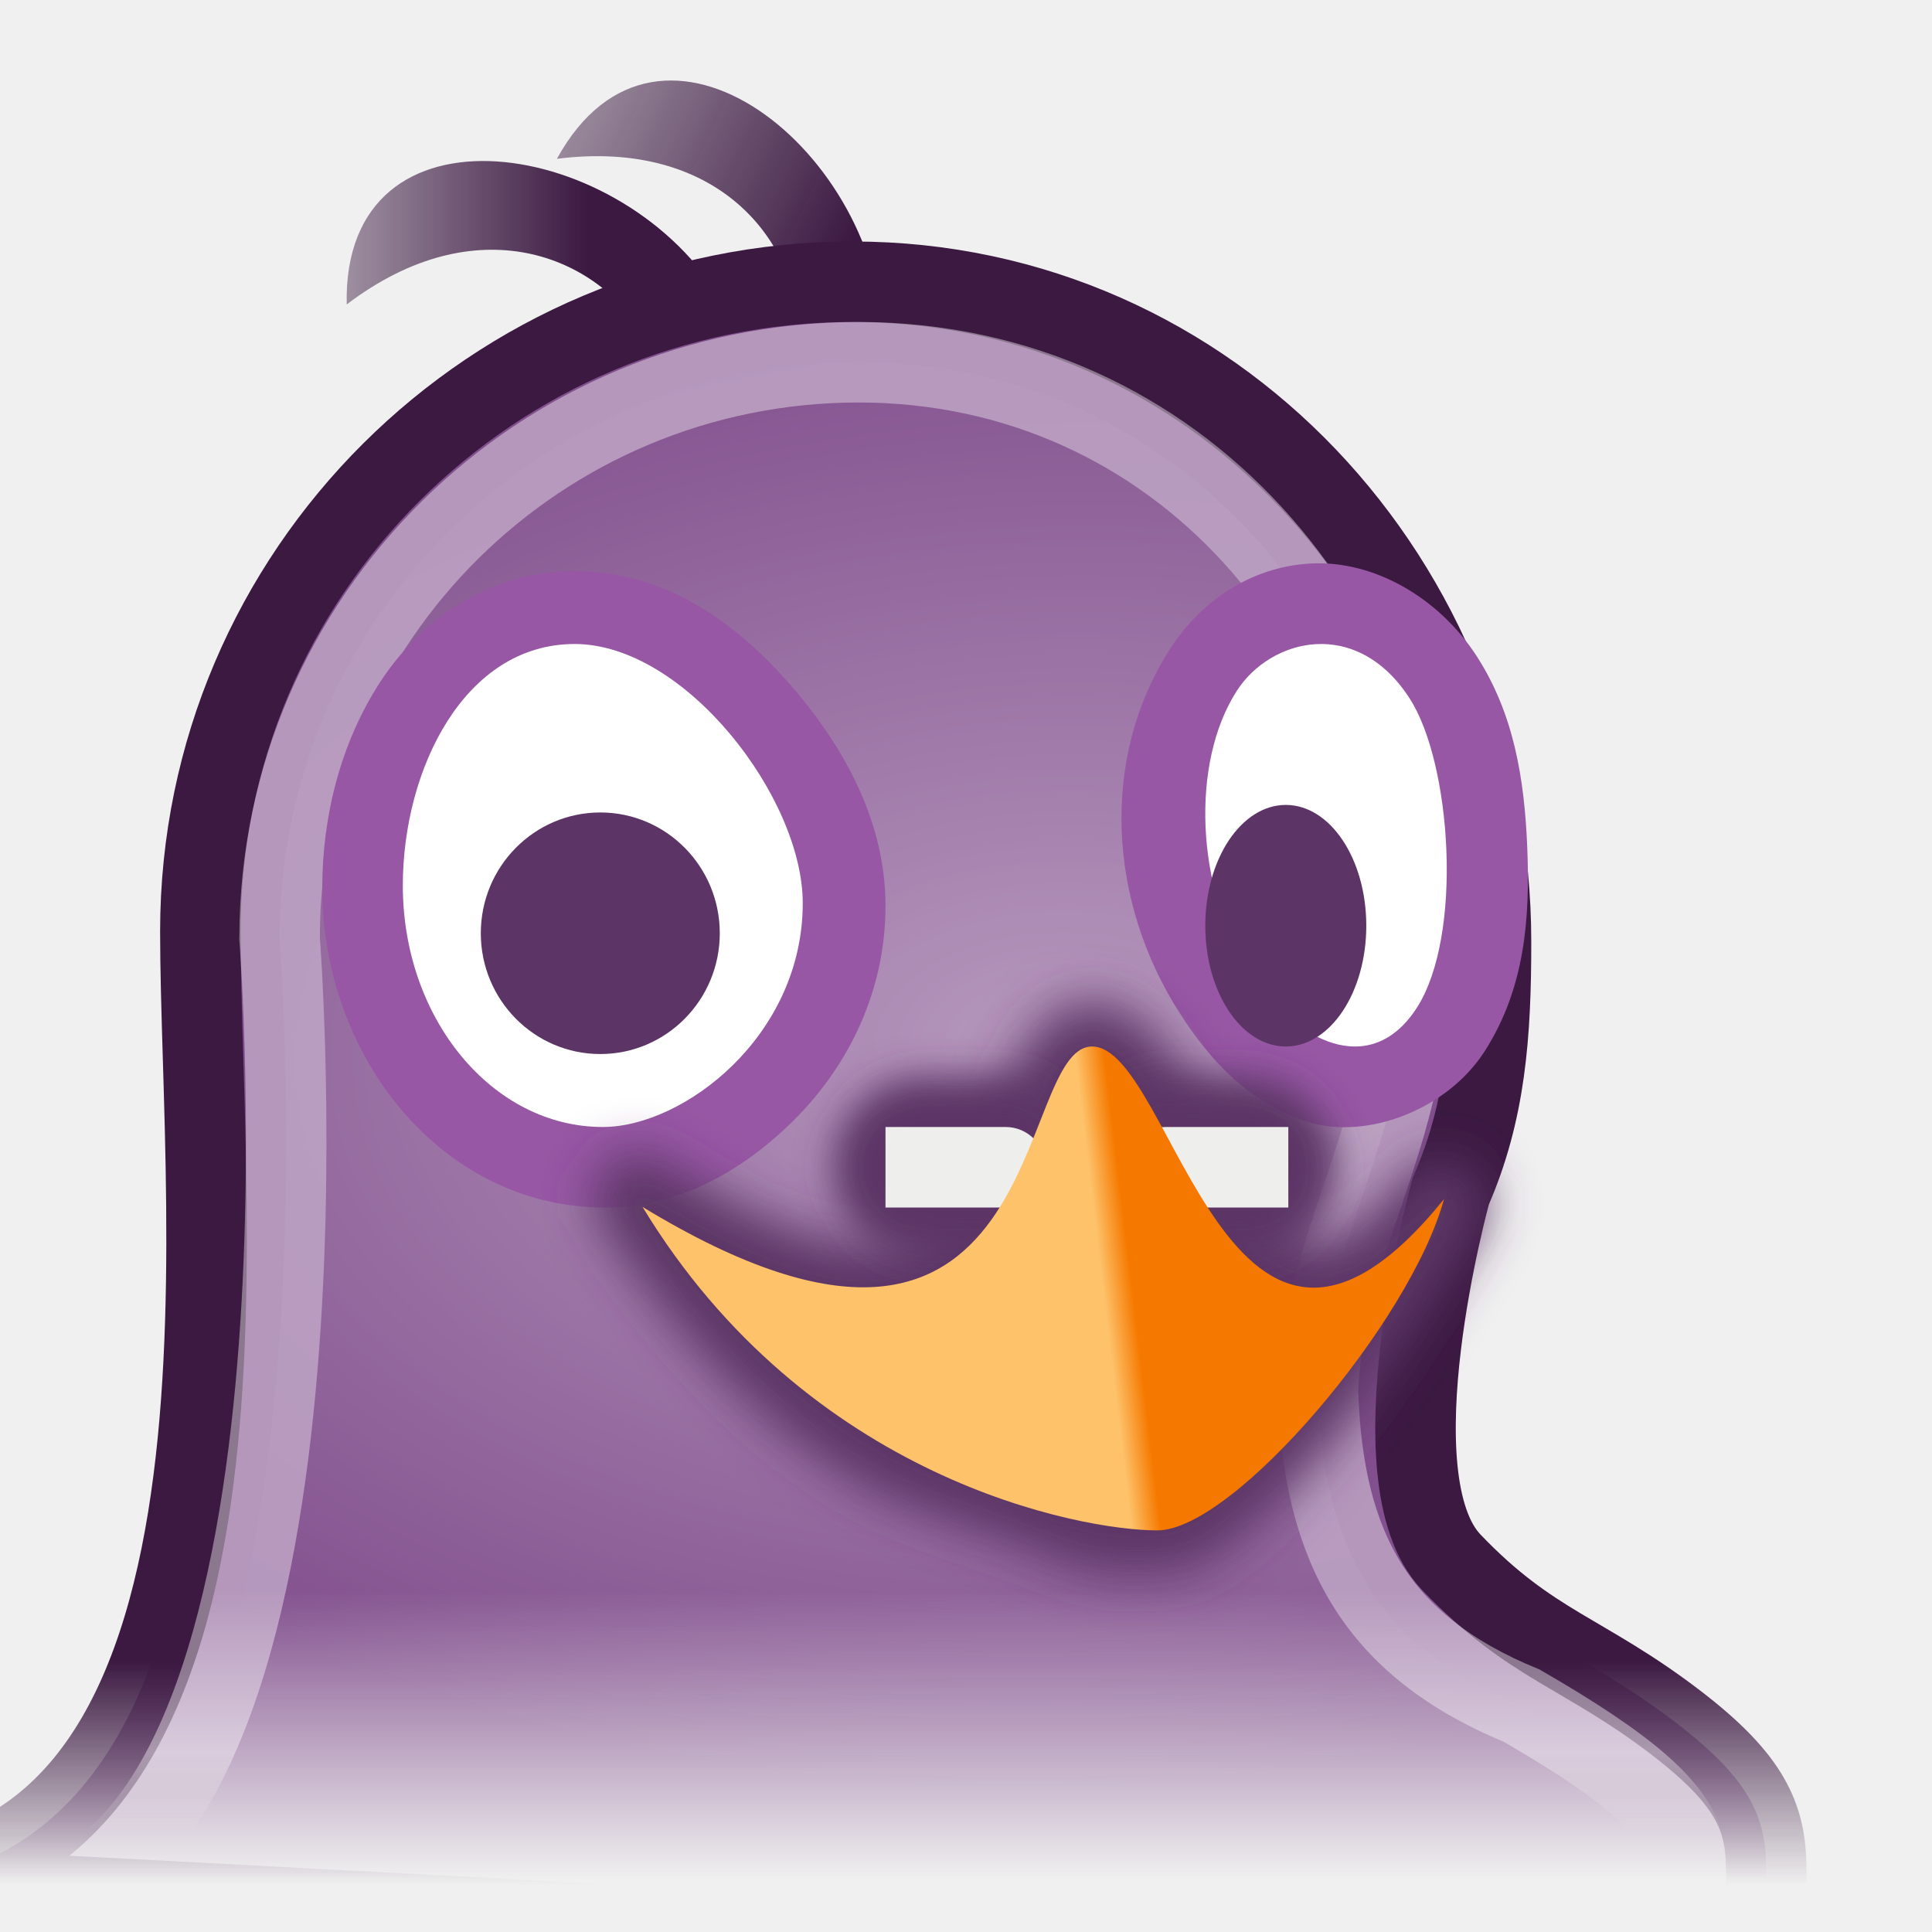
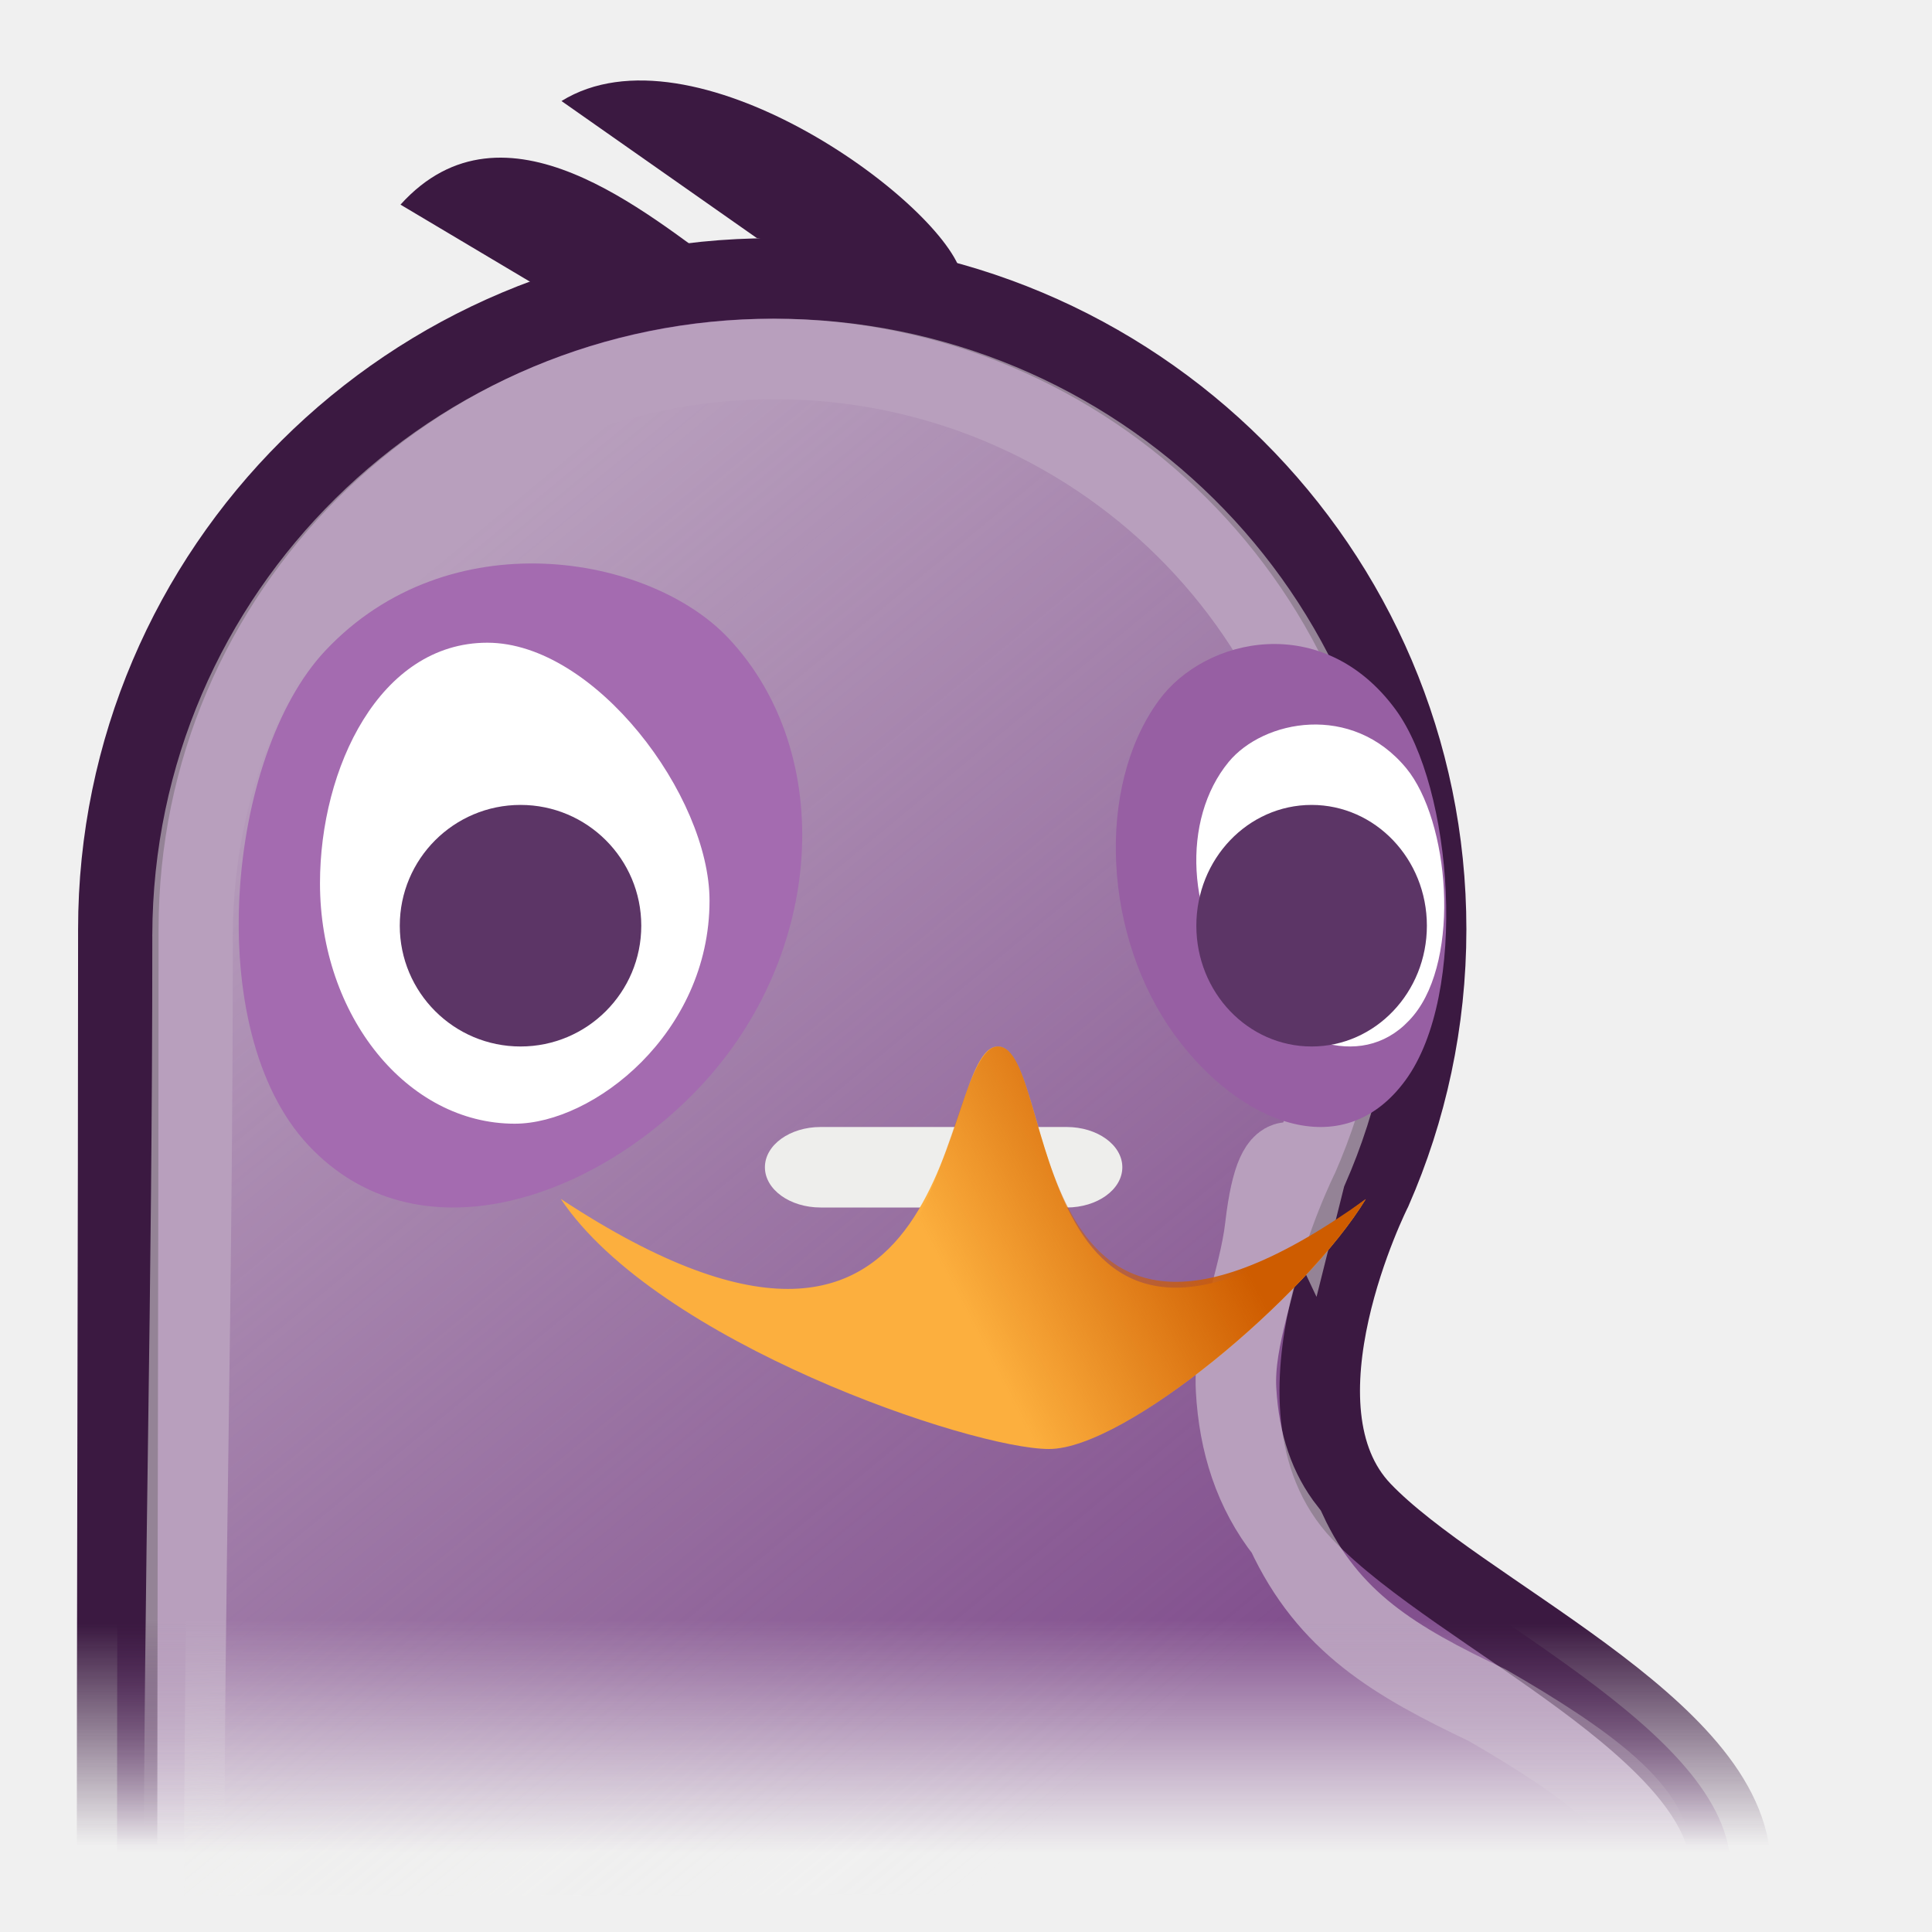
<svg xmlns="http://www.w3.org/2000/svg" xmlns:xlink="http://www.w3.org/1999/xlink" width="24" height="24" id="svg4345" version="1.0">
  <defs id="defs4347">
-     <linearGradient id="linearGradient8989">
-       <stop id="stop8991" offset="0" style="stop-color:#ffffff;stop-opacity:0.814" />
-       <stop id="stop8993" offset="1" style="stop-color:#eeeeec;stop-opacity:0;" />
-     </linearGradient>
-     <linearGradient id="linearGradient8838">
-       <stop style="stop-color:#3b1941;stop-opacity:1;" offset="0" id="stop8840" />
-       <stop style="stop-color:#3b1941;stop-opacity:0;" offset="1" id="stop8842" />
-     </linearGradient>
-     <linearGradient id="linearGradient8830">
-       <stop style="stop-color:#3b1941;stop-opacity:1;" offset="0" id="stop8832" />
-       <stop style="stop-color:#3b1941;stop-opacity:0;" offset="1" id="stop8834" />
-     </linearGradient>
-     <linearGradient id="linearGradient8776">
-       <stop style="stop-color:#ffffff;stop-opacity:0.824" offset="0" id="stop8778" />
-       <stop style="stop-color:#ffffff;stop-opacity:0" offset="1" id="stop8780" />
-     </linearGradient>
-     <linearGradient id="linearGradient8720">
-       <stop style="stop-color:#fdc26a;stop-opacity:1" offset="0" id="stop8722" />
-       <stop style="stop-color:#f57900;stop-opacity:1" offset="1" id="stop8724" />
-     </linearGradient>
    <linearGradient id="linearGradient3124">
      <stop style="stop-color:#3b1941;stop-opacity:1;" offset="0" id="stop3126" />
      <stop style="stop-color:#3b1941;stop-opacity:0;" offset="1" id="stop3128" />
    </linearGradient>
    <linearGradient id="linearGradient3116">
      <stop style="stop-color:#82508e;stop-opacity:1;" offset="0" id="stop3118" />
-       <stop style="stop-color:#82508e;stop-opacity:0" offset="1" id="stop3120" />
+       <stop style="stop-color:#82508e;stop-opacity:0;" offset="1" id="stop3120" />
    </linearGradient>
-     <linearGradient xlink:href="#linearGradient8989" id="linearGradient6512" x1="15.713" y1="41.672" x2="15.713" y2="43.283" gradientUnits="userSpaceOnUse" gradientTransform="matrix(0.657666,0,0,0.625853,0.8007403,-4.301059)" />
-     <linearGradient xlink:href="#linearGradient3124" id="linearGradient3130" x1="12.562" y1="39.538" x2="12.562" y2="43.859" gradientUnits="userSpaceOnUse" gradientTransform="matrix(0.6753496,0,0,0.6455349,0.4630688,-4.891953)" />
-     <linearGradient xlink:href="#linearGradient8720" id="linearGradient8726" x1="12.806" y1="16.652" x2="13.167" y2="16.609" gradientUnits="userSpaceOnUse" gradientTransform="translate(0.9722718,0)" />
-     <linearGradient xlink:href="#linearGradient3116" id="linearGradient8774" x1="10.625" y1="19.764" x2="10.625" y2="23.347" gradientUnits="userSpaceOnUse" gradientTransform="translate(0.9722718,0)" />
-     <radialGradient xlink:href="#linearGradient8776" id="radialGradient8782" cx="11.764" cy="12.832" fx="11.764" fy="12.832" r="9.5" gradientTransform="matrix(1.591326,-4.8823489e-2,2.9994878e-2,0.9776358,-5.969963,1.010364)" gradientUnits="userSpaceOnUse" />
-     <filter id="filter8810" x="-0.067" width="1.134" y="-0.106" height="1.211">
-       <feGaussianBlur stdDeviation="0.305" id="feGaussianBlur8812" />
-     </filter>
-     <linearGradient xlink:href="#linearGradient8830" id="linearGradient8836" x1="6.334" y1="3.101" x2="0.834" y2="3.101" gradientUnits="userSpaceOnUse" gradientTransform="translate(0.9722718,0)" />
-     <linearGradient xlink:href="#linearGradient8838" id="linearGradient8844" x1="9.57" y1="3.078" x2="3.062" y2="-0.047" gradientUnits="userSpaceOnUse" gradientTransform="translate(0.9722718,0)" />
-     <filter id="filter9040" x="-0.095" width="1.191" y="-0.322" height="1.644">
-       <feGaussianBlur stdDeviation="0.226" id="feGaussianBlur9042" />
-     </filter>
+     <linearGradient id="linearGradient3108">
+       <stop style="stop-color:#eeeeec;stop-opacity:1;" offset="0" id="stop3110" />
+       <stop style="stop-color:#eeeeec;stop-opacity:0;" offset="1" id="stop3112" />
+     </linearGradient>
+     <linearGradient id="linearGradient5438">
+       <stop style="stop-color:white;stop-opacity:1;" offset="0" id="stop5440" />
+       <stop style="stop-color:white;stop-opacity:0;" offset="1" id="stop5442" />
+     </linearGradient>
+     <linearGradient id="linearGradient6817">
+       <stop style="stop-color:white;stop-opacity:1;" offset="0" id="stop6819" />
+       <stop style="stop-color:white;stop-opacity:0;" offset="1" id="stop6821" />
+     </linearGradient>
+     <linearGradient id="linearGradient6537">
+       <stop style="stop-color:white;stop-opacity:1;" offset="0" id="stop6539" />
+       <stop style="stop-color:white;stop-opacity:0;" offset="1" id="stop6541" />
+     </linearGradient>
+     <linearGradient id="linearGradient6506">
+       <stop style="stop-color:#eeeeec;stop-opacity:1;" offset="0" id="stop6508" />
+       <stop style="stop-color:#eeeeec;stop-opacity:0;" offset="1" id="stop6510" />
+     </linearGradient>
+     <linearGradient id="linearGradient2804">
+       <stop style="stop-color:black;stop-opacity:0;" offset="0" id="stop2806" />
+       <stop id="stop2812" offset="0.5" style="stop-color:black;stop-opacity:1;" />
+       <stop style="stop-color:black;stop-opacity:0;" offset="1" id="stop2808" />
+     </linearGradient>
+     <radialGradient xlink:href="#linearGradient25546" id="radialGradient25572" gradientUnits="userSpaceOnUse" gradientTransform="matrix(1,0,0,0.994693,0,4.16407e-2)" cx="7.884" cy="1.51" fx="7.884" fy="1.51" r="8.488" />
+     <radialGradient xlink:href="#linearGradient25546" id="radialGradient25568" gradientUnits="userSpaceOnUse" gradientTransform="matrix(1,0,0,0.994693,0,4.16407e-2)" cx="7.884" cy="0.145" fx="7.884" fy="0.145" r="8.488" />
+     <linearGradient id="linearGradient25546">
+       <stop style="stop-color:white;stop-opacity:1;" offset="0" id="stop25548" />
+       <stop style="stop-color:white;stop-opacity:0;" offset="1" id="stop25550" />
+     </linearGradient>
+     <radialGradient xlink:href="#linearGradient25546" id="radialGradient25554" cx="7.884" cy="2.624" fx="7.884" fy="2.624" r="8.488" gradientTransform="matrix(1.131317,0,0,1.125313,-1.035262,-0.301139)" gradientUnits="userSpaceOnUse" />
+     <linearGradient id="linearGradient3800">
+       <stop style="stop-color:#f4d9b1;stop-opacity:1;" offset="0" id="stop3802" />
+       <stop style="stop-color:#df9725;stop-opacity:1;" offset="1" id="stop3804" />
+     </linearGradient>
+     <linearGradient xlink:href="#linearGradient6506" id="linearGradient6512" x1="15.646" y1="39.03" x2="15.646" y2="43.207" gradientUnits="userSpaceOnUse" gradientTransform="matrix(0.660903,0,0,0.627207,-0.293224,-4.361383)" />
+     <linearGradient xlink:href="#linearGradient6817" id="linearGradient6823" x1="0.239" y1="38.95" x2="5.709" y2="42.983" gradientUnits="userSpaceOnUse" />
+     <linearGradient xlink:href="#linearGradient5438" id="linearGradient5444" x1="30.152" y1="-0.865" x2="30.152" y2="23.012" gradientUnits="userSpaceOnUse" />
+     <linearGradient gradientUnits="userSpaceOnUse" y2="44.272" x2="5.537" y1="39.902" x1="-1.684" id="linearGradient6569" xlink:href="#linearGradient6563" />
+     <linearGradient gradientUnits="userSpaceOnUse" y2="23.559" x2="30.5" y1="0.034" x1="30.5" id="linearGradient2089" xlink:href="#linearGradient6537" />
+     <linearGradient gradientUnits="userSpaceOnUse" y2="50.08" x2="14.943" y1="39.743" x1="15.646" id="linearGradient2087" xlink:href="#linearGradient6506" />
+     <linearGradient id="linearGradient2081">
+       <stop id="stop2083" offset="0" style="stop-color:#f4d9b1;stop-opacity:1;" />
+       <stop id="stop2085" offset="1" style="stop-color:#df9725;stop-opacity:1;" />
+     </linearGradient>
+     <radialGradient gradientUnits="userSpaceOnUse" gradientTransform="matrix(1.131317,0,0,1.125313,-1.035262,-0.301139)" r="8.488" fy="2.624" fx="7.884" cy="2.624" cx="7.884" id="radialGradient2079" xlink:href="#linearGradient25546" />
+     <radialGradient r="8.488" fy="0.145" fx="7.884" cy="0.145" cx="7.884" gradientTransform="matrix(1,0,0,0.994693,0,4.16407e-2)" gradientUnits="userSpaceOnUse" id="radialGradient2071" xlink:href="#linearGradient25546" />
+     <radialGradient r="8.488" fy="1.51" fx="7.884" cy="1.51" cx="7.884" gradientTransform="matrix(1,0,0,0.994693,0,4.16407e-2)" gradientUnits="userSpaceOnUse" id="radialGradient2069" xlink:href="#linearGradient25546" />
+     <linearGradient id="linearGradient2061">
+       <stop id="stop2063" offset="0" style="stop-color:black;stop-opacity:0;" />
+       <stop style="stop-color:black;stop-opacity:1;" offset="0.5" id="stop2065" />
+       <stop id="stop2067" offset="1" style="stop-color:black;stop-opacity:0;" />
+     </linearGradient>
+     <linearGradient id="linearGradient6563">
+       <stop id="stop6565" offset="0" style="stop-color:white;stop-opacity:1;" />
+       <stop id="stop6567" offset="1" style="stop-color:white;stop-opacity:0;" />
+     </linearGradient>
+     <linearGradient id="linearGradient2850">
+       <stop id="stop2852" offset="0" style="stop-color:#ce5c00;stop-opacity:1;" />
+       <stop id="stop2854" offset="1" style="stop-color:#ce5c00;stop-opacity:0;" />
+     </linearGradient>
+     <linearGradient id="linearGradient3958">
+       <stop id="stop3960" offset="0" style="stop-color:#eeeeec;stop-opacity:1;" />
+       <stop id="stop3962" offset="1" style="stop-color:#eeeeec;stop-opacity:0;" />
+     </linearGradient>
+     <linearGradient id="linearGradient3968">
+       <stop id="stop3970" offset="0" style="stop-color:#82508e;stop-opacity:1;" />
+       <stop id="stop3972" offset="1" style="stop-color:#82508e;stop-opacity:0;" />
+     </linearGradient>
+     <linearGradient id="linearGradient3976">
+       <stop id="stop3978" offset="0" style="stop-color:#3b1941;stop-opacity:1;" />
+       <stop id="stop3980" offset="1" style="stop-color:#3b1941;stop-opacity:0;" />
+     </linearGradient>
+     <linearGradient xlink:href="#linearGradient2850" id="linearGradient2149" gradientUnits="userSpaceOnUse" gradientTransform="matrix(0.769231,0,0,0.714287,-34.23081,-12.28573)" x1="21.786" y1="28.143" x2="17.786" y2="30.071" />
+     <radialGradient xlink:href="#linearGradient3958" id="radialGradient2191" gradientUnits="userSpaceOnUse" gradientTransform="matrix(1.116159,0,0,1.076653,-36.39499,-20.28695)" cx="9.064" cy="21.512" fx="9.064" fy="21.512" r="16.664" />
+     <linearGradient xlink:href="#linearGradient6506" id="linearGradient2193" gradientUnits="userSpaceOnUse" x1="15.646" y1="39.743" x2="15.646" y2="53.502" gradientTransform="matrix(0.660903,0,0,0.627207,-32.26852,-10.3201)" />
+     <linearGradient xlink:href="#linearGradient3968" id="linearGradient2196" gradientUnits="userSpaceOnUse" x1="16.133" y1="40.782" x2="16.133" y2="48.069" gradientTransform="matrix(0.67692,0,0,0.646801,-32.53568,-10.90841)" />
+     <linearGradient xlink:href="#linearGradient3976" id="linearGradient2198" gradientUnits="userSpaceOnUse" x1="12.096" y1="40.908" x2="12.096" y2="46.463" gradientTransform="matrix(0.67692,0,0,0.646801,-32.53568,-10.90841)" />
+     <linearGradient xlink:href="#linearGradient6537" id="linearGradient2201" gradientUnits="userSpaceOnUse" x1="30.5" y1="0.034" x2="30.5" y2="23.559" gradientTransform="matrix(0.668893,0,0,0.668627,-32.91377,-10.19246)" />
+     <linearGradient xlink:href="#linearGradient3108" id="linearGradient3114" x1="10.183" y1="16.618" x2="27.598" y2="36.645" gradientUnits="userSpaceOnUse" gradientTransform="matrix(0.660903,0,0,0.627207,-0.293224,-4.361383)" />
+     <linearGradient xlink:href="#linearGradient3116" id="linearGradient3122" x1="15.723" y1="38.769" x2="15.723" y2="43.25" gradientUnits="userSpaceOnUse" gradientTransform="matrix(0.67692,0,0,0.646801,-0.560381,-4.949693)" />
+     <linearGradient xlink:href="#linearGradient3124" id="linearGradient3130" x1="13.151" y1="38.85" x2="13.151" y2="43.106" gradientUnits="userSpaceOnUse" gradientTransform="matrix(0.67692,0,0,0.646801,-0.560381,-4.949693)" />
+     <linearGradient xlink:href="#linearGradient2850" id="linearGradient3146" gradientUnits="userSpaceOnUse" gradientTransform="matrix(0.769231,0,0,0.714287,-2.265038,-6.285729)" x1="21.786" y1="28.143" x2="17.786" y2="30.071" />
+     <linearGradient xlink:href="#linearGradient5438" id="linearGradient2848" gradientUnits="userSpaceOnUse" x1="30.152" y1="-0.865" x2="30.152" y2="23.012" />
  </defs>
  <g id="layer1">
-     <path style="fill:url(#linearGradient8844);fill-opacity:1;stroke:none;stroke-width:1;stroke-miterlimit:4;stroke-opacity:1" d="M 6.918,1.973 C 8.19,-0.347 10.972,1.909 10.972,4.281 L 9.927,4.195 C 9.927,2.999 8.923,1.717 6.918,1.973 z" id="rect5189" />
-     <path style="fill:url(#linearGradient8836);fill-opacity:1;stroke:none;stroke-width:1;stroke-miterlimit:4;stroke-opacity:1" d="M 4.307,3.782 C 4.249,1.137 7.787,1.7 8.972,3.753 L 8.024,4.202 C 7.426,3.166 5.916,2.558 4.307,3.782 z" id="path8784" />
-     <path style="opacity:1;fill:url(#linearGradient8774);fill-opacity:1;stroke:url(#linearGradient3130);stroke-width:1;stroke-miterlimit:4;stroke-dasharray:none;stroke-opacity:1" d="M 10.593,3.5 C 6.12,3.5 2.489,7.115 2.489,11.569 C 2.489,15.218 3.499,23.428 -1.789,23.428 C -0.987,23.428 18.806,24.545 20.624,24.545 C 22.051,24.545 21.94,23.215 21.94,23.215 C 21.94,22.577 21.741,22.109 20.831,21.409 C 19.676,20.522 19.025,20.45 18.029,19.407 C 17.032,18.364 18.022,14.797 18.022,14.797 C 18.455,13.809 18.522,12.847 18.522,11.701 C 18.522,7.247 15.067,3.5 10.593,3.5 z" id="path5176" />
-     <path style="opacity:0.5;fill:url(#radialGradient8782);fill-opacity:1;stroke:url(#linearGradient6512);stroke-width:1;stroke-miterlimit:4;stroke-dasharray:none;stroke-opacity:1" d="M 10.666,4.5 C 6.712,4.5 3.483,7.677 3.473,11.639 C 3.472,11.645 3.472,11.652 3.473,11.658 C 3.473,11.658 4.336,22.579 0.479,23.612 C 1.753,23.612 14.992,23.531 18.824,23.531 C 19.591,23.531 20.898,23.846 20.898,22.93 C 20.898,22.791 20.766,22.53 20.404,22.206 C 20.043,21.882 19.501,21.534 18.904,21.189 C 17.107,20.45 16.433,19.239 16.372,17.277 C 16.453,15.302 17.621,13.949 17.485,11.768 C 17.485,7.797 14.626,4.5 10.666,4.5 z" id="path5241" />
-     <path style="opacity:1;fill:#9757a4;fill-opacity:1;stroke:none;stroke-width:1;stroke-miterlimit:4;stroke-opacity:1" id="path8816" d="M 7.156,7.031 C 6.103,7.031 5.243,7.646 4.75,8.406 C 4.257,9.166 4.031,10.08 4.031,10.969 C 4.031,13.065 5.511,14.938 7.531,14.938 C 8.401,14.938 9.19,14.518 9.844,13.875 C 10.498,13.232 11,12.303 11,11.188 C 11,10.167 10.509,9.243 9.844,8.469 C 9.178,7.695 8.291,7.031 7.156,7.031 z" transform="matrix(1.003979,0,0,1,-4.3768242e-2,6.25e-2)" />
-     <path style="opacity:1;fill:#ffffff;fill-opacity:1;stroke:none;stroke-width:1;stroke-miterlimit:4;stroke-opacity:1" d="M 9.972,11.218 C 9.972,12.874 8.489,14 7.488,14 C 6.117,14 5.004,12.656 5.004,11 C 5.004,9.561 5.766,8 7.138,8 C 8.509,8 9.972,9.909 9.972,11.218 z" id="path5157" />
-     <path style="opacity:1;fill:#5c3566;fill-opacity:1;stroke:none;stroke-width:1;stroke-miterlimit:4;stroke-dasharray:none;stroke-opacity:1" id="path5162" d="M 11.411,24.312 A 1.241,1.295 0 1 1 8.929,24.312 A 1.241,1.295 0 1 1 11.411,24.312 z" transform="matrix(1.196043,0,0,1.158621,-4.706683,-16.57522)" />
-     <path style="fill:#9757a4;fill-opacity:1;stroke:none;stroke-width:1;stroke-miterlimit:4;stroke-opacity:1" id="path8820" d="M 15.312,7 C 14.537,7.042 13.928,7.494 13.562,8.062 C 12.69,9.419 12.791,11.2 13.688,12.594 C 14.065,13.182 14.559,13.713 15.281,13.938 C 16.003,14.162 17.002,13.788 17.469,13.062 C 17.974,12.276 18.035,11.402 18,10.531 C 17.965,9.661 17.829,8.862 17.375,8.156 C 16.897,7.413 16.08,6.958 15.312,7 z" transform="translate(0.9722718,0)" />
-     <path style="fill:#ffffff;fill-opacity:1;stroke:none;stroke-width:1;stroke-miterlimit:4;stroke-opacity:1" d="M 17.513,8.679 C 16.855,7.656 15.784,7.928 15.364,8.582 C 14.788,9.477 14.855,11.034 15.513,12.057 C 16.085,12.947 17.025,13.413 17.601,12.518 C 18.177,11.622 18.032,9.487 17.513,8.679 z" id="path3134" />
-     <path style="fill:#5c3566;fill-opacity:1;stroke:none;stroke-width:1;stroke-miterlimit:4;stroke-dasharray:none;stroke-opacity:1" id="path3136" d="M 11.411,24.312 A 1.241,1.295 0 1 1 8.929,24.312 A 1.241,1.295 0 1 1 11.411,24.312 z" transform="matrix(0.8057553,0,0,1.158621,7.778029,-16.66897)" />
-     <path style="fill:#5c3566;fill-opacity:1;stroke:none;stroke-width:1.028;stroke-miterlimit:4;stroke-opacity:1;filter:url(#filter8810)" d="M 13.566,12.438 C 13.195,12.438 12.925,12.698 12.785,12.906 C 12.645,13.115 12.564,13.334 12.472,13.562 C 12.289,14.02 12.105,14.518 11.847,14.875 C 11.589,15.232 11.327,15.453 10.816,15.469 C 10.305,15.485 9.473,15.24 8.254,14.438 C 8.031,14.277 7.724,14.301 7.53,14.495 C 7.336,14.69 7.311,14.996 7.472,15.219 C 8.178,16.275 9.236,17.584 10.613,18.406 C 11.301,18.817 12.405,19.087 12.988,19.344 C 13.571,19.6 13.914,19.562 14.379,19.562 C 14.899,19.562 15.235,19.264 15.597,18.938 C 15.959,18.611 16.339,18.201 16.691,17.75 C 17.395,16.847 18.036,15.803 18.41,15.188 C 18.521,14.941 18.44,14.651 18.217,14.497 C 17.995,14.344 17.694,14.371 17.504,14.562 C 16.888,15.324 16.51,15.448 16.316,15.438 C 16.122,15.427 15.873,15.263 15.597,14.875 C 15.321,14.487 15.049,13.964 14.785,13.5 C 14.653,13.268 14.518,13.036 14.347,12.844 C 14.176,12.651 13.933,12.438 13.566,12.438 z" id="path8770" />
-     <path style="fill:#5c3566;fill-opacity:1;stroke:none;stroke-width:1;stroke-miterlimit:4;stroke-dasharray:none;stroke-opacity:1;filter:url(#filter9040)" id="path8998" d="M 10.5,13.375 C 9.883,13.375 9.375,13.883 9.375,14.5 C 9.375,15.117 9.883,15.625 10.5,15.625 L 11.5,15.625 C 11.997,15.625 12.352,15.266 12.5,14.812 C 12.648,15.266 13.003,15.625 13.5,15.625 L 14.5,15.625 C 15.117,15.625 15.625,15.117 15.625,14.5 C 15.625,13.883 15.117,13.375 14.5,13.375 L 13.5,13.375 C 13.003,13.375 12.648,13.734 12.5,14.188 C 12.352,13.734 11.997,13.375 11.5,13.375 L 10.5,13.375 z" transform="translate(0.9722718,0)" />
-     <path style="fill:#eeeeec;fill-opacity:1;stroke:none;stroke-width:1;stroke-miterlimit:4;stroke-dasharray:none;stroke-opacity:1" d="M 11,14 C 11,14 11,15 11,15 L 12.492,15 C 12.767,15 12.989,14.777 12.989,14.5 C 12.989,14.223 12.767,14 12.492,14 L 11,14 z M 14.481,14 C 14.205,14 13.983,14.223 13.983,14.5 C 13.983,14.777 14.205,15 14.481,15 L 16.004,15 C 16.004,15 16.004,14.168 16.004,14 L 14.481,14 z" id="rect3140" />
-     <path style="fill:url(#linearGradient8726);fill-opacity:1;stroke:none;stroke-width:1.028;stroke-miterlimit:4;stroke-opacity:1" d="M 7.982,14.993 C 13.071,18.088 12.578,13 13.567,13 C 14.579,13 15.264,18.202 17.938,14.896 C 17.518,16.431 15.326,19.011 14.377,19.011 C 13.417,19.011 10.035,18.378 7.982,14.993 z" id="path3142" />
+     <path style="opacity:1;fill:#75507b;fill-opacity:1" d="M 11.578,7 C 7.935,7 6.811,10.527 9.339,13.903 C 10.159,14.997 12.647,17 12.985,17 L 13.004,16.099 C 11.973,14.802 10.625,13.294 10.922,12.986 C 14.677,12.986 14.964,11.881 14.964,9.835 C 14.964,8.054 13.616,7 11.578,7 z " id="path6521" />
+     <path style="opacity:1;fill:url(#linearGradient3122);fill-opacity:1;stroke:url(#linearGradient3130);stroke-width:1;stroke-miterlimit:4;stroke-dasharray:none;stroke-opacity:1" d="M 9.593,3.459 C 5.109,3.459 1.47,7.081 1.47,11.544 C 1.47,15.2 1.453,19.889 1.453,24.527 C 2.257,24.527 18.357,24.545 20.179,24.545 C 21.61,24.545 21.498,23.213 21.498,23.213 C 21.498,21.489 18.121,20.042 16.913,18.777 C 15.676,17.482 17.04,14.778 17.04,14.778 C 17.474,13.788 17.716,12.692 17.716,11.544 C 17.716,7.081 14.077,3.459 9.593,3.459 z " id="path5176" />
+     <path style="opacity:0.5;fill:url(#linearGradient3114);fill-opacity:1;stroke:url(#linearGradient6512);stroke-width:1;stroke-miterlimit:4;stroke-dasharray:none;stroke-opacity:1" d="M 9.62,4.459 C 5.647,4.459 2.403,7.642 2.392,11.613 C 2.392,11.619 2.391,11.626 2.392,11.632 C 2.392,16.203 2.287,19.636 2.287,23.549 C 3.566,23.549 14.546,23.531 18.396,23.531 C 19.167,23.531 20.48,23.847 20.48,22.928 C 20.48,22.789 20.348,22.528 19.984,22.203 C 19.621,21.878 19.077,21.53 18.477,21.184 C 17.33,20.638 16.501,20.156 15.979,19.028 C 15.576,18.517 15.391,17.917 15.355,17.264 C 15.319,16.61 15.64,15.91 15.717,15.245 C 15.871,13.915 16.209,14.631 16.209,14.631 C 16.219,14.591 16.232,14.552 16.25,14.514 C 16.638,13.635 16.849,12.656 16.849,11.632 C 16.849,7.652 13.601,4.459 9.62,4.459 z " id="path5241" />
+     <path style="fill:#a46bb0;fill-opacity:1;stroke:none;stroke-width:1;stroke-miterlimit:4;stroke-opacity:1" d="M 4.038,8.086 C 5.574,6.449 8.071,6.885 9.052,7.931 C 10.395,9.363 10.239,11.855 8.704,13.492 C 7.37,14.915 5.175,15.661 3.832,14.228 C 2.488,12.796 2.825,9.38 4.038,8.086 z " id="path3138" />
+     <path style="opacity:1;fill:white;fill-opacity:1;stroke:none;stroke-width:1;stroke-miterlimit:4;stroke-opacity:1" d="M 8.814,11.188 C 8.814,12.837 7.369,13.959 6.394,13.959 C 5.059,13.959 3.975,12.62 3.975,10.972 C 3.975,9.539 4.718,7.984 6.054,7.984 C 7.389,7.984 8.814,9.886 8.814,11.188 z " id="path5157" />
+     <path style="opacity:1;fill:#5c3566;fill-opacity:1;stroke:none;stroke-width:1;stroke-miterlimit:4;stroke-dasharray:none;stroke-opacity:1" id="path5162" d="M 11.411 24.312 A 1.241 1.295 0 1 1  8.929,24.312 A 1.241 1.295 0 1 1  11.411 24.312 z" transform="matrix(1.208633,0,0,1.158621,-5.825637,-16.66897)" />
+     <path style="fill:#3b1941;fill-opacity:1;stroke:none;stroke-width:1;stroke-miterlimit:4;stroke-opacity:1" d="M 4.975,2.542 C 6.268,1.111 8.06,2.682 8.975,3.326 L 7.062,3.784 L 4.975,2.542 z " id="path5192" />
+     <path style="fill:#3b1941;fill-opacity:1;stroke:none;stroke-width:1;stroke-miterlimit:4;stroke-opacity:1" d="M 6.975,1.255 C 8.594,0.253 11.643,2.461 11.937,3.38 L 9.404,2.959 L 6.975,1.255 z " id="rect5189" />
+     <path style="fill:#975fa3;fill-opacity:1;stroke:none;stroke-width:1;stroke-miterlimit:4;stroke-opacity:1" d="M 17.337,8.815 C 16.436,7.587 14.972,7.914 14.397,8.698 C 13.609,9.773 13.7,11.641 14.601,12.869 C 15.383,13.936 16.67,14.496 17.458,13.421 C 18.246,12.347 18.048,9.785 17.337,8.815 z " id="path3132" />
+     <path style="fill:white;fill-opacity:1;stroke:none;stroke-width:1;stroke-miterlimit:4;stroke-opacity:1" d="M 17.469,9.543 C 16.793,8.725 15.694,8.943 15.263,9.465 C 14.672,10.182 14.74,11.427 15.416,12.246 C 16.003,12.957 16.968,13.33 17.56,12.614 C 18.151,11.898 18.002,10.19 17.469,9.543 z " id="path3134" />
+     <path style="fill:#5c3566;fill-opacity:1;stroke:none;stroke-width:1;stroke-miterlimit:4;stroke-dasharray:none;stroke-opacity:1" id="path3136" d="M 11.411 24.312 A 1.241 1.295 0 1 1  8.929,24.312 A 1.241 1.295 0 1 1  11.411 24.312 z" transform="matrix(1.153827,0,0,1.158621,4.558885,-16.66895)" />
+     <rect style="fill:#eeeeec;fill-opacity:1;stroke:none;stroke-width:1;stroke-miterlimit:4;stroke-dasharray:none;stroke-opacity:1" id="rect3140" width="4.44" height="1" x="9.502" y="14" rx="0.692" ry="0.5" />
+     <path style="fill:#fcaf3e;fill-opacity:1;stroke:none;stroke-width:1.028;stroke-miterlimit:4;stroke-opacity:1" d="M 6.966,14.893 C 12.054,18.243 11.621,13 12.397,13 C 13.163,13 12.665,18.202 16.966,14.896 C 16.233,16.103 13.98,18 13.031,18 C 12.071,18 8.157,16.677 6.966,14.893 z " id="path3142" />
+     <path style="fill:url(#linearGradient3146);fill-opacity:1;stroke:none;stroke-width:1.028;stroke-miterlimit:4;stroke-opacity:1" d="M 6.966,14.893 C 11.706,19.171 11.621,13 12.397,13 C 13.163,13 12.607,18.028 16.966,14.896 C 16.233,16.103 13.98,18 13.031,18 C 12.071,18 8.157,16.677 6.966,14.893 z " id="path3144" />
  </g>
</svg>
